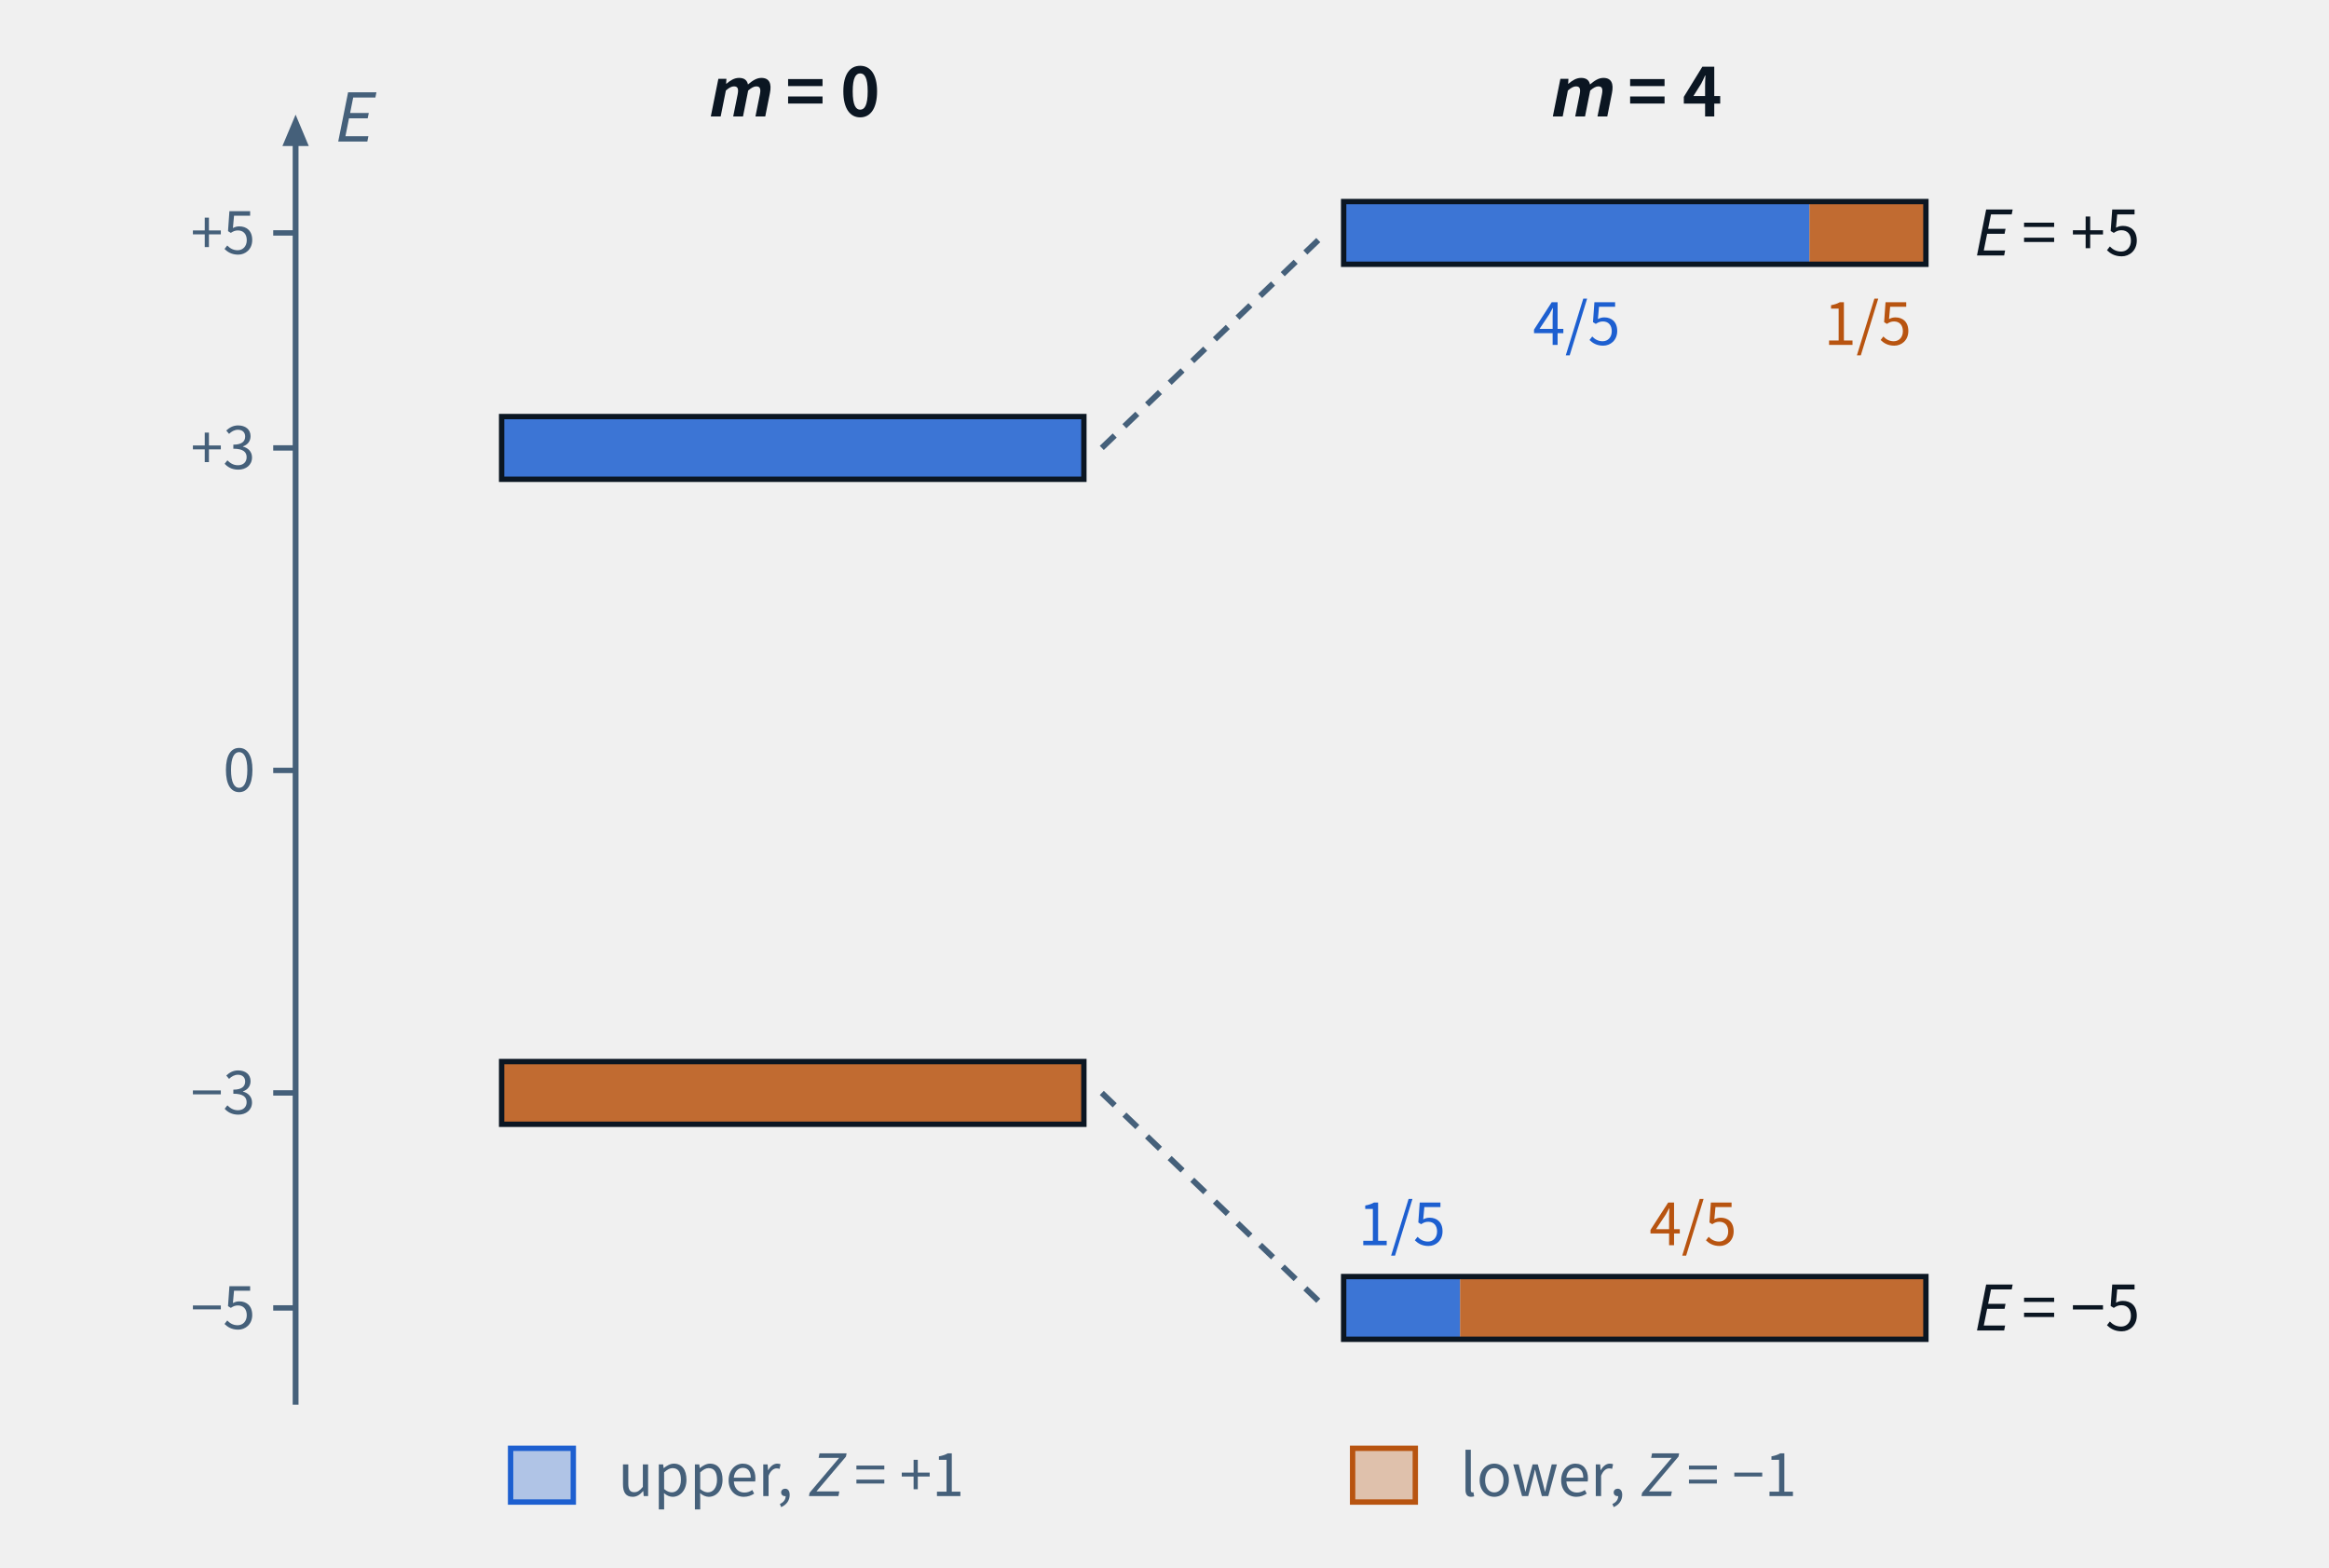
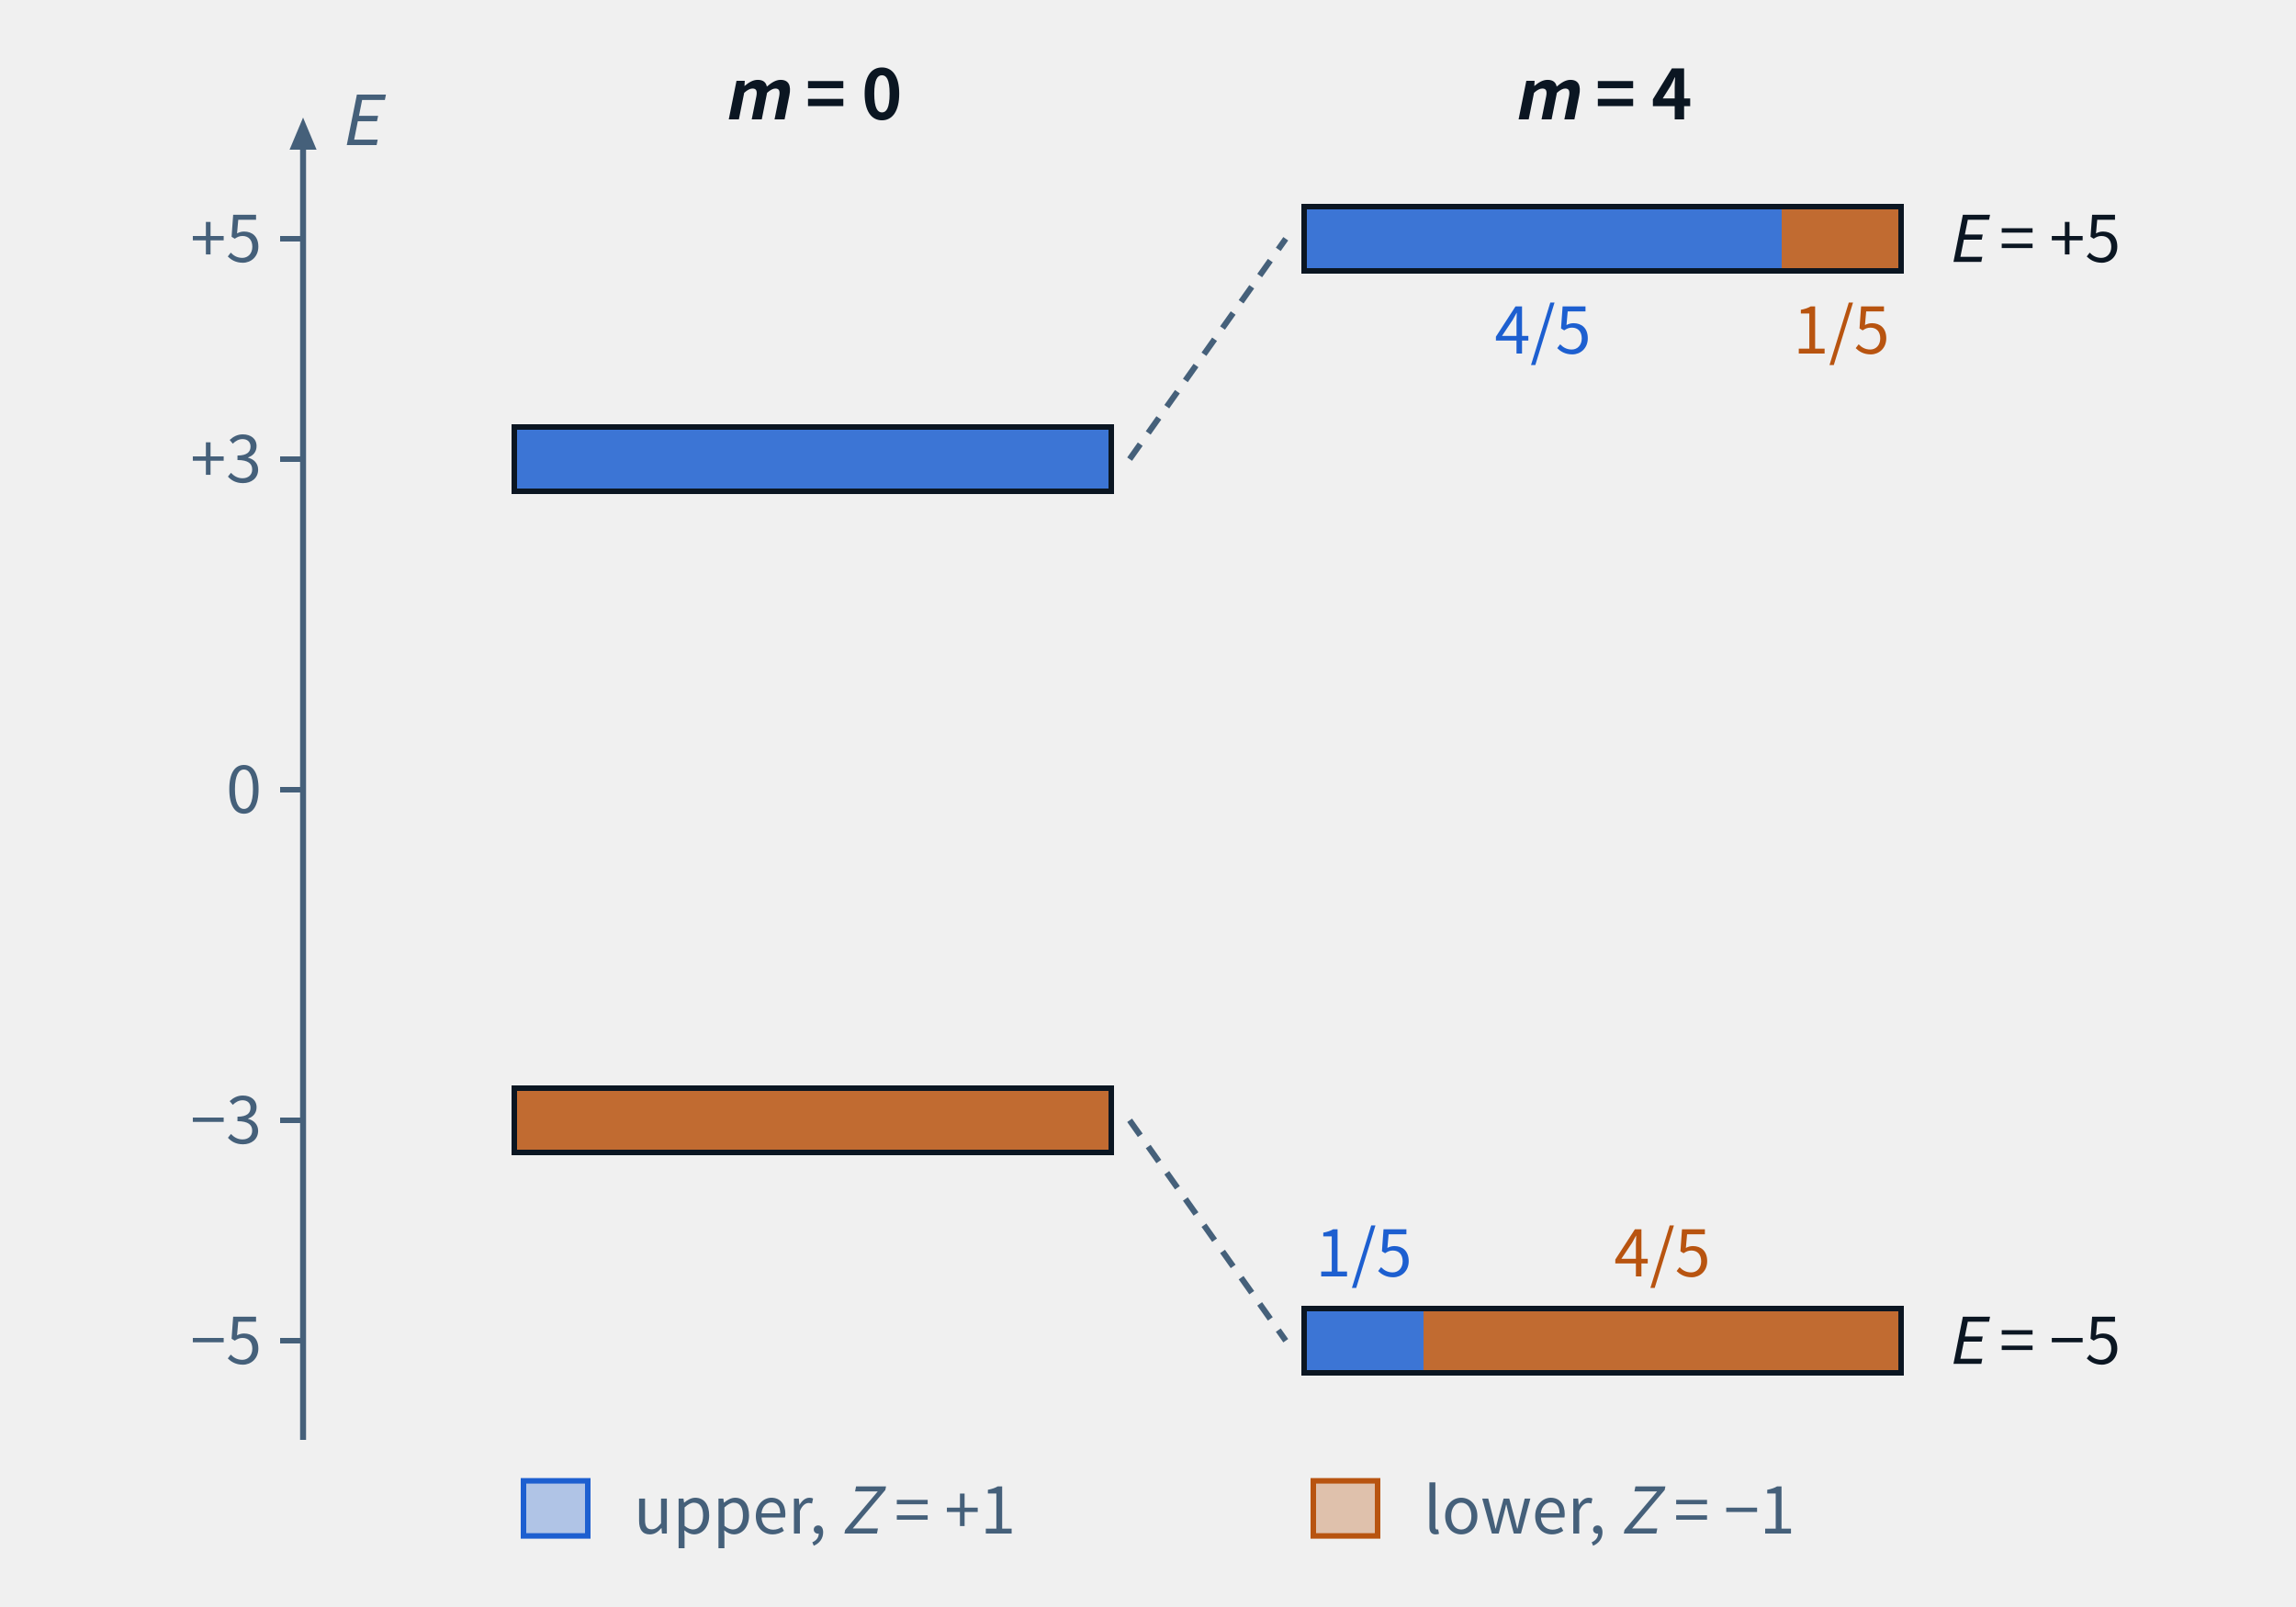
- <svg xmlns="http://www.w3.org/2000/svg" class="tr-fig" data-tr-fig="ch18-chiral-levels" data-lang="en" viewBox="0 0 520 350" width="520" height="350" font-family="'Noto Sans SC', 'Noto Sans CJK SC', 'Source Sans 3', 'PingFang SC', 'Microsoft YaHei', system-ui, sans-serif" role="img" aria-label="An energy-level diagram with energy E upward. Left column, m = 0: an all-blue bar at E = +3 (upper component Z = +1) and an all-orange bar at E = −3 (lower component Z = −1). Right column, m = 4: the bars are pushed to E = +5 and E = −5; the +5 bar is 4/5 blue and 1/5 orange, the −5 bar 1/5 blue and 4/5 orange. Dashed lines join the matching levels of the two columns.">
+ <svg xmlns="http://www.w3.org/2000/svg" class="tr-fig" data-tr-fig="ch18-chiral-levels" data-lang="en" viewBox="0 0 500 350" width="500" height="350" font-family="'Noto Sans SC', 'Noto Sans CJK SC', 'Source Sans 3', 'PingFang SC', 'Microsoft YaHei', system-ui, sans-serif" role="img" aria-label="An energy-level diagram with energy E upward. Left column, m = 0: an all-blue bar at E = +3 (upper component Z = +1) and an all-orange bar at E = −3 (lower component Z = −1). Right column, m = 4: the bars are pushed to E = +5 and E = −5; the +5 bar is 4/5 blue and 1/5 orange, the −5 bar 1/5 blue and 4/5 orange. Dashed lines join the matching levels of the two columns.">
  <style>.ts-ink{stroke:#0b1622}.tf-ink{fill:#0b1622}.ts-dim{stroke:#45607a}.tf-dim{fill:#45607a}.ts-faint{stroke:#9db3c4}.tf-faint{fill:#9db3c4}.ts-edge{stroke:#b9d0dd}.tf-edge{fill:#b9d0dd}.ts-hot{stroke:#5f9bb5}.tf-hot{fill:#5f9bb5}.ts-bg{stroke:#ffffff}.tf-bg{fill:#ffffff}.ts-panel{stroke:#eef5f9}.tf-panel{fill:#eef5f9}.ts-sheet{stroke:#f7fbfd}.tf-sheet{fill:#f7fbfd}.ts-cyan{stroke:#007c8a}.tf-cyan{fill:#007c8a}.ts-magenta{stroke:#b0128f}.tf-magenta{fill:#b0128f}.ts-amber{stroke:#946200}.tf-amber{fill:#946200}.ts-violet{stroke:#5a45c8}.tf-violet{fill:#5a45c8}.ts-ok{stroke:#087a4c}.tf-ok{fill:#087a4c}.ts-warn{stroke:#c21f3a}.tf-warn{fill:#c21f3a}.ts-blue{stroke:#1d5fd0}.tf-blue{fill:#1d5fd0}.ts-orange{stroke:#b85410}.tf-orange{fill:#b85410}.ts-sigma{stroke:#28405a}.tf-sigma{fill:#28405a}@media (prefers-color-scheme:dark){.ts-ink{stroke:#d4efff}.tf-ink{fill:#d4efff}.ts-dim{stroke:#6f8ea5}.tf-dim{fill:#6f8ea5}.ts-faint{stroke:#34506a}.tf-faint{fill:#34506a}.ts-edge{stroke:#143049}.tf-edge{fill:#143049}.ts-hot{stroke:#1f5d7c}.tf-hot{fill:#1f5d7c}.ts-bg{stroke:#03060c}.tf-bg{fill:#03060c}.ts-panel{stroke:#07101b}.tf-panel{fill:#07101b}.ts-sheet{stroke:#050c16}.tf-sheet{fill:#050c16}.ts-cyan{stroke:#19f0ff}.tf-cyan{fill:#19f0ff}.ts-magenta{stroke:#ff2fd0}.tf-magenta{fill:#ff2fd0}.ts-amber{stroke:#ffc83d}.tf-amber{fill:#ffc83d}.ts-violet{stroke:#9d8cff}.tf-violet{fill:#9d8cff}.ts-ok{stroke:#46ffb2}.tf-ok{fill:#46ffb2}.ts-warn{stroke:#ff5064}.tf-warn{fill:#ff5064}.ts-blue{stroke:#2a7bff}.tf-blue{fill:#2a7bff}.ts-orange{stroke:#ff8a3c}.tf-orange{fill:#ff8a3c}.ts-sigma{stroke:#cfe3ff}.tf-sigma{fill:#cfe3ff}}</style>
  <line x1="66" y1="313.6" x2="66" y2="31.55" class="ts-dim" stroke-width="1.3" fill="none" />
  <path d="M66 25.6 L68.94 32.6 L63.06 32.6Z" class="tf-dim" />
  <text class="tf-dim" x="74" y="31.6" font-size="15">
    <tspan font-style="italic">E</tspan>
  </text>
  <line x1="61" y1="52" x2="66" y2="52" class="ts-dim" stroke-width="1.2" fill="none" />
-   <text class="tf-dim" x="57" y="56.68" font-size="13" text-anchor="end">+5</text>
+   <text class="tf-dim" x="57" y="57.04" font-size="14" text-anchor="end">+5</text>
  <line x1="61" y1="100" x2="66" y2="100" class="ts-dim" stroke-width="1.2" fill="none" />
-   <text class="tf-dim" x="57" y="104.68" font-size="13" text-anchor="end">+3</text>
+   <text class="tf-dim" x="57" y="105.04" font-size="14" text-anchor="end">+3</text>
  <line x1="61" y1="172" x2="66" y2="172" class="ts-dim" stroke-width="1.2" fill="none" />
-   <text class="tf-dim" x="57" y="176.68" font-size="13" text-anchor="end">0</text>
+   <text class="tf-dim" x="57" y="177.04" font-size="14" text-anchor="end">0</text>
  <line x1="61" y1="244" x2="66" y2="244" class="ts-dim" stroke-width="1.2" fill="none" />
-   <text class="tf-dim" x="57" y="248.68" font-size="13" text-anchor="end">−3</text>
+   <text class="tf-dim" x="57" y="249.04" font-size="14" text-anchor="end">−3</text>
  <line x1="61" y1="292" x2="66" y2="292" class="ts-dim" stroke-width="1.2" fill="none" />
-   <text class="tf-dim" x="57" y="296.68" font-size="13" text-anchor="end">−5</text>
+   <text class="tf-dim" x="57" y="297.04" font-size="14" text-anchor="end">−5</text>
  <text class="tf-ink" x="177" y="26" font-size="15" text-anchor="middle" font-weight="600">
    <tspan font-style="italic">m</tspan> = 0</text>
  <rect x="112" y="93" width="130" height="14" class="tf-blue" fill-opacity="0.85" />
  <rect x="112" y="93" width="130" height="14" class="ts-ink" stroke-width="1.2" fill="none" />
  <rect x="112" y="237" width="130" height="14" class="tf-orange" fill-opacity="0.85" />
  <rect x="112" y="237" width="130" height="14" class="ts-ink" stroke-width="1.2" fill="none" />
-   <text class="tf-ink" x="365" y="26" font-size="15" text-anchor="middle" font-weight="600">
+   <text class="tf-ink" x="349" y="26" font-size="15" text-anchor="middle" font-weight="600">
    <tspan font-style="italic">m</tspan> = 4</text>
-   <rect x="300" y="45" width="104" height="14" class="tf-blue" fill-opacity="0.85" />
-   <rect x="404" y="45" width="26" height="14" class="tf-orange" fill-opacity="0.85" />
-   <rect x="300" y="45" width="130" height="14" class="ts-ink" stroke-width="1.2" fill="none" />
-   <rect x="300" y="285" width="26" height="14" class="tf-blue" fill-opacity="0.85" />
-   <rect x="326" y="285" width="104" height="14" class="tf-orange" fill-opacity="0.85" />
-   <rect x="300" y="285" width="130" height="14" class="ts-ink" stroke-width="1.2" fill="none" />
-   <line x1="246" y1="100" x2="296" y2="52" class="ts-dim" stroke-width="1.3" stroke-dasharray="4 3" fill="none" />
-   <line x1="246" y1="244" x2="296" y2="292" class="ts-dim" stroke-width="1.3" stroke-dasharray="4 3" fill="none" />
-   <text class="tf-ink" x="440" y="57.04" font-size="14">
+   <rect x="284" y="45" width="104" height="14" class="tf-blue" fill-opacity="0.85" />
+   <rect x="388" y="45" width="26" height="14" class="tf-orange" fill-opacity="0.85" />
+   <rect x="284" y="45" width="130" height="14" class="ts-ink" stroke-width="1.2" fill="none" />
+   <rect x="284" y="285" width="26" height="14" class="tf-blue" fill-opacity="0.85" />
+   <rect x="310" y="285" width="104" height="14" class="tf-orange" fill-opacity="0.85" />
+   <rect x="284" y="285" width="130" height="14" class="ts-ink" stroke-width="1.2" fill="none" />
+   <line x1="246" y1="100" x2="280" y2="52" class="ts-dim" stroke-width="1.3" stroke-dasharray="4 3" fill="none" />
+   <line x1="246" y1="244" x2="280" y2="292" class="ts-dim" stroke-width="1.3" stroke-dasharray="4 3" fill="none" />
+   <text class="tf-ink" x="424" y="57.04" font-size="14">
    <tspan font-style="italic">E</tspan> = +5</text>
-   <text class="tf-blue" x="352" y="77" font-size="13" text-anchor="middle">4/5</text>
-   <text class="tf-orange" x="417" y="77" font-size="13" text-anchor="middle">1/5</text>
-   <text class="tf-ink" x="440" y="297.04" font-size="14">
+   <text class="tf-blue" x="336" y="77" font-size="14" text-anchor="middle">4/5</text>
+   <text class="tf-orange" x="401" y="77" font-size="14" text-anchor="middle">1/5</text>
+   <text class="tf-ink" x="424" y="297.04" font-size="14">
    <tspan font-style="italic">E</tspan> = −5</text>
-   <text class="tf-blue" x="313" y="278" font-size="13" text-anchor="middle">1/5</text>
-   <text class="tf-orange" x="378" y="278" font-size="13" text-anchor="middle">4/5</text>
-   <rect x="114" y="323.34" width="14" height="12" class="ts-blue tf-blue" stroke-width="1.2" fill-opacity="0.3" />
-   <text class="tf-dim" x="138" y="334" font-size="13">upper, <tspan font-style="italic">Z</tspan> = +1</text>
-   <rect x="302" y="323.34" width="14" height="12" class="ts-orange tf-orange" stroke-width="1.2" fill-opacity="0.3" />
-   <text class="tf-dim" x="326" y="334" font-size="13">lower, <tspan font-style="italic">Z</tspan> = −1</text>
+   <text class="tf-blue" x="297" y="278" font-size="14" text-anchor="middle">1/5</text>
+   <text class="tf-orange" x="362" y="278" font-size="14" text-anchor="middle">4/5</text>
+   <rect x="114" y="322.52" width="14" height="12" class="ts-blue tf-blue" stroke-width="1.2" fill-opacity="0.3" />
+   <text class="tf-dim" x="138" y="334" font-size="14">upper, <tspan font-style="italic">Z</tspan> = +1</text>
+   <rect x="286" y="322.52" width="14" height="12" class="ts-orange tf-orange" stroke-width="1.2" fill-opacity="0.3" />
+   <text class="tf-dim" x="310" y="334" font-size="14">lower, <tspan font-style="italic">Z</tspan> = −1</text>
</svg>
